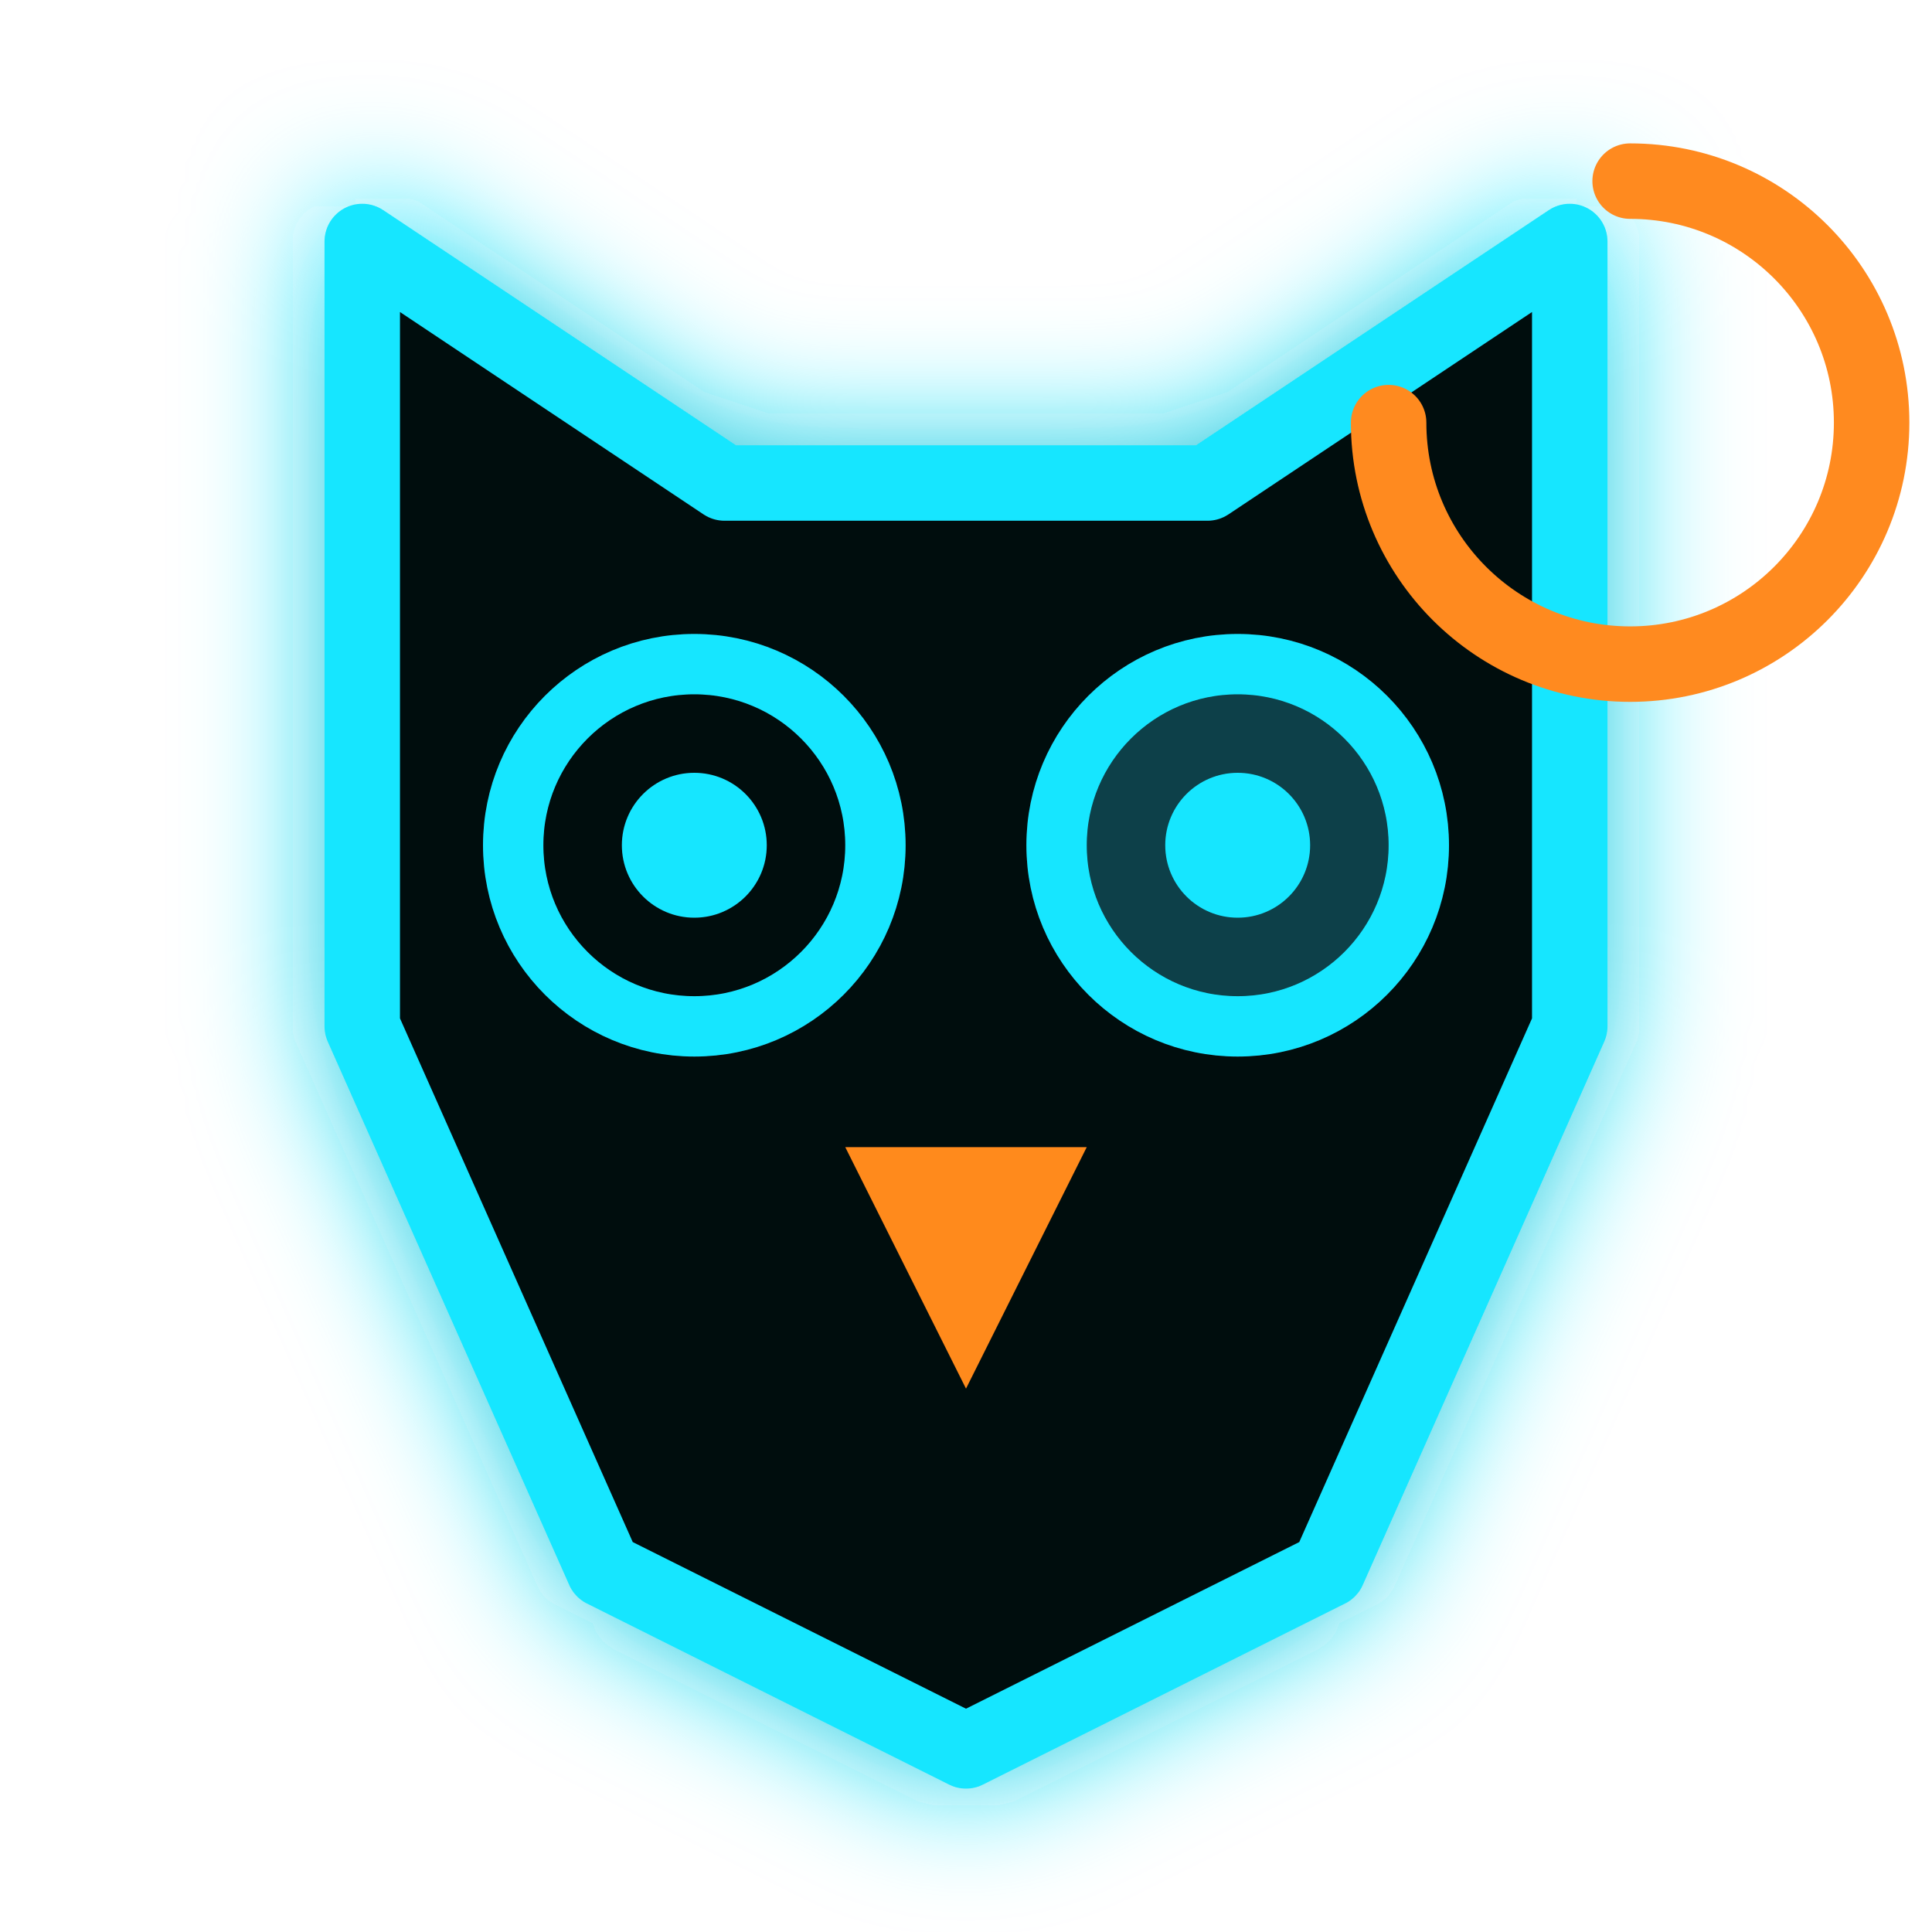
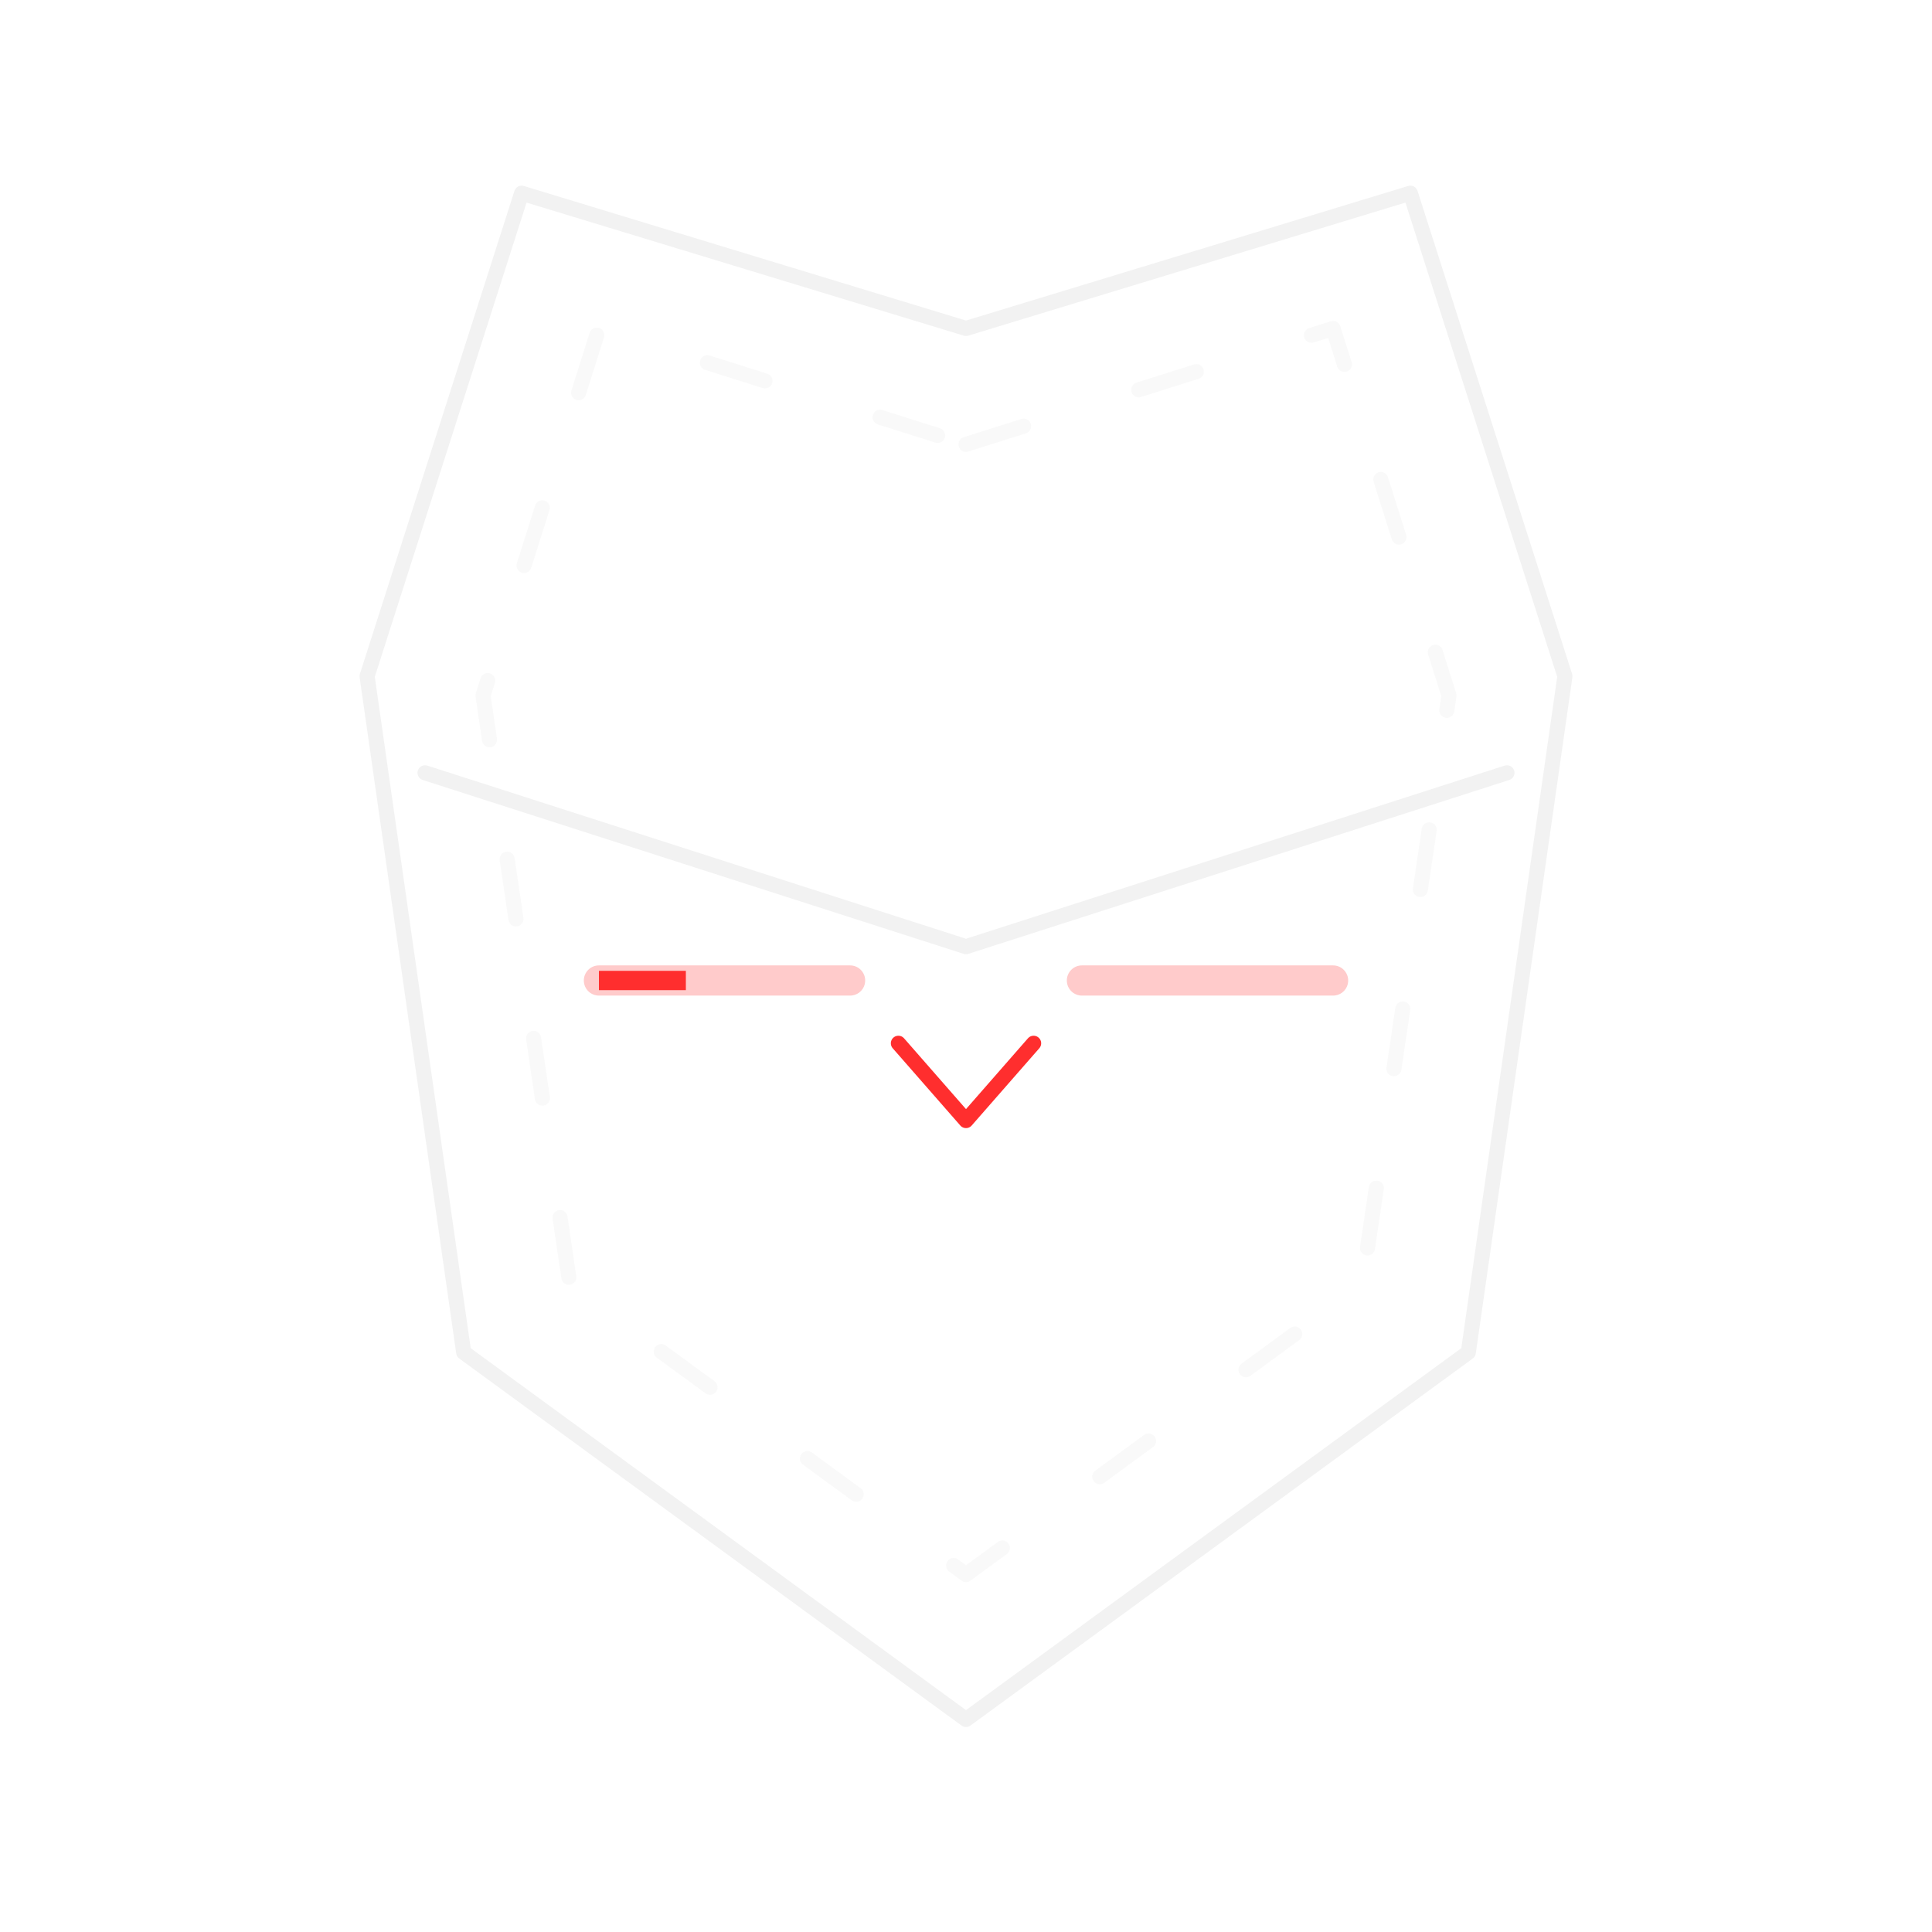
<svg xmlns="http://www.w3.org/2000/svg" viewBox="0 0 64 64" width="64" height="64" role="img">
-   <defs>
-     <filter id="g" x="-30%" y="-30%" width="160%" height="160%">
-       <feGaussianBlur stdDeviation="2.2" result="b" />
-       <feMerge>
-         <feMergeNode in="b" />
-         <feMergeNode in="SourceGraphic" />
-       </feMerge>
-     </filter>
-   </defs>
-   <g filter="url(#g)">
-     <path d="M12 8 L24 16 H40 L52 8 V34 L44 52 L32 58 L20 52 L12 34 Z" fill="#05080d" stroke="#19e6ff" stroke-width="2.5" stroke-linejoin="round" />
-     <circle cx="23" cy="28" r="6" fill="none" stroke="#19e6ff" stroke-width="2" />
-     <circle cx="41" cy="28" r="6" fill="#19e6ff" fill-opacity=".25" stroke="#19e6ff" stroke-width="2" />
-     <circle cx="23" cy="28" r="2.4" fill="#19e6ff" />
-     <circle cx="41" cy="28" r="2.4" fill="#19e6ff" />
-     <path d="M28 38 H36 L32 46 Z" fill="#ff8a1f" />
+   <g transform="scale(0.32)">
+     <path d="M100 34 L146 20 L162 70 L152 140 L100 178 L48 140 L38 70 L54 20 Z" fill="none" stroke="#f2f2f2" stroke-width="0.5" stroke-linejoin="round" stroke-linecap="round" vector-effect="non-scaling-stroke" />
+     <path d="M100 46 L138 34 L150 72 L141 133 L100 163 L59 133 L50 72 L62 34 Z" fill="none" stroke="#f2f2f2" stroke-width="0.5" stroke-linejoin="round" stroke-linecap="round" vector-effect="non-scaling-stroke" stroke-dasharray="2 4" opacity="0.45" />
+     <path d="M44 80 L100 98 L156 80" fill="none" stroke="#f2f2f2" stroke-width="0.5" stroke-linejoin="round" stroke-linecap="round" vector-effect="non-scaling-stroke" />
+     <path d="M62 101.5 H88 M112 101.5 H138" fill="none" stroke="#ff2e2e" stroke-width="1" stroke-linejoin="round" stroke-linecap="round" vector-effect="non-scaling-stroke" opacity="0.25" />
+     <rect x="62" y="100.5" width="9" height="2" fill="#ff2e2e">
+       <animate attributeName="x" values="62;129;62" dur="1.6s" repeatCount="indefinite" />
+     </rect>
+     <path d="M93 108 L100 116 L107 108" fill="none" stroke="#ff2e2e" stroke-width="0.5" stroke-linejoin="round" stroke-linecap="round" vector-effect="non-scaling-stroke" />
  </g>
-   <path d="M54 6 A8 8 0 1 1 46 14" fill="none" stroke="#ff8a1f" stroke-width="2.5" stroke-linecap="round">
-     <animateTransform attributeName="transform" type="rotate" from="0 54 14" to="360 54 14" dur="1.2s" repeatCount="indefinite" />
-   </path>
</svg>
